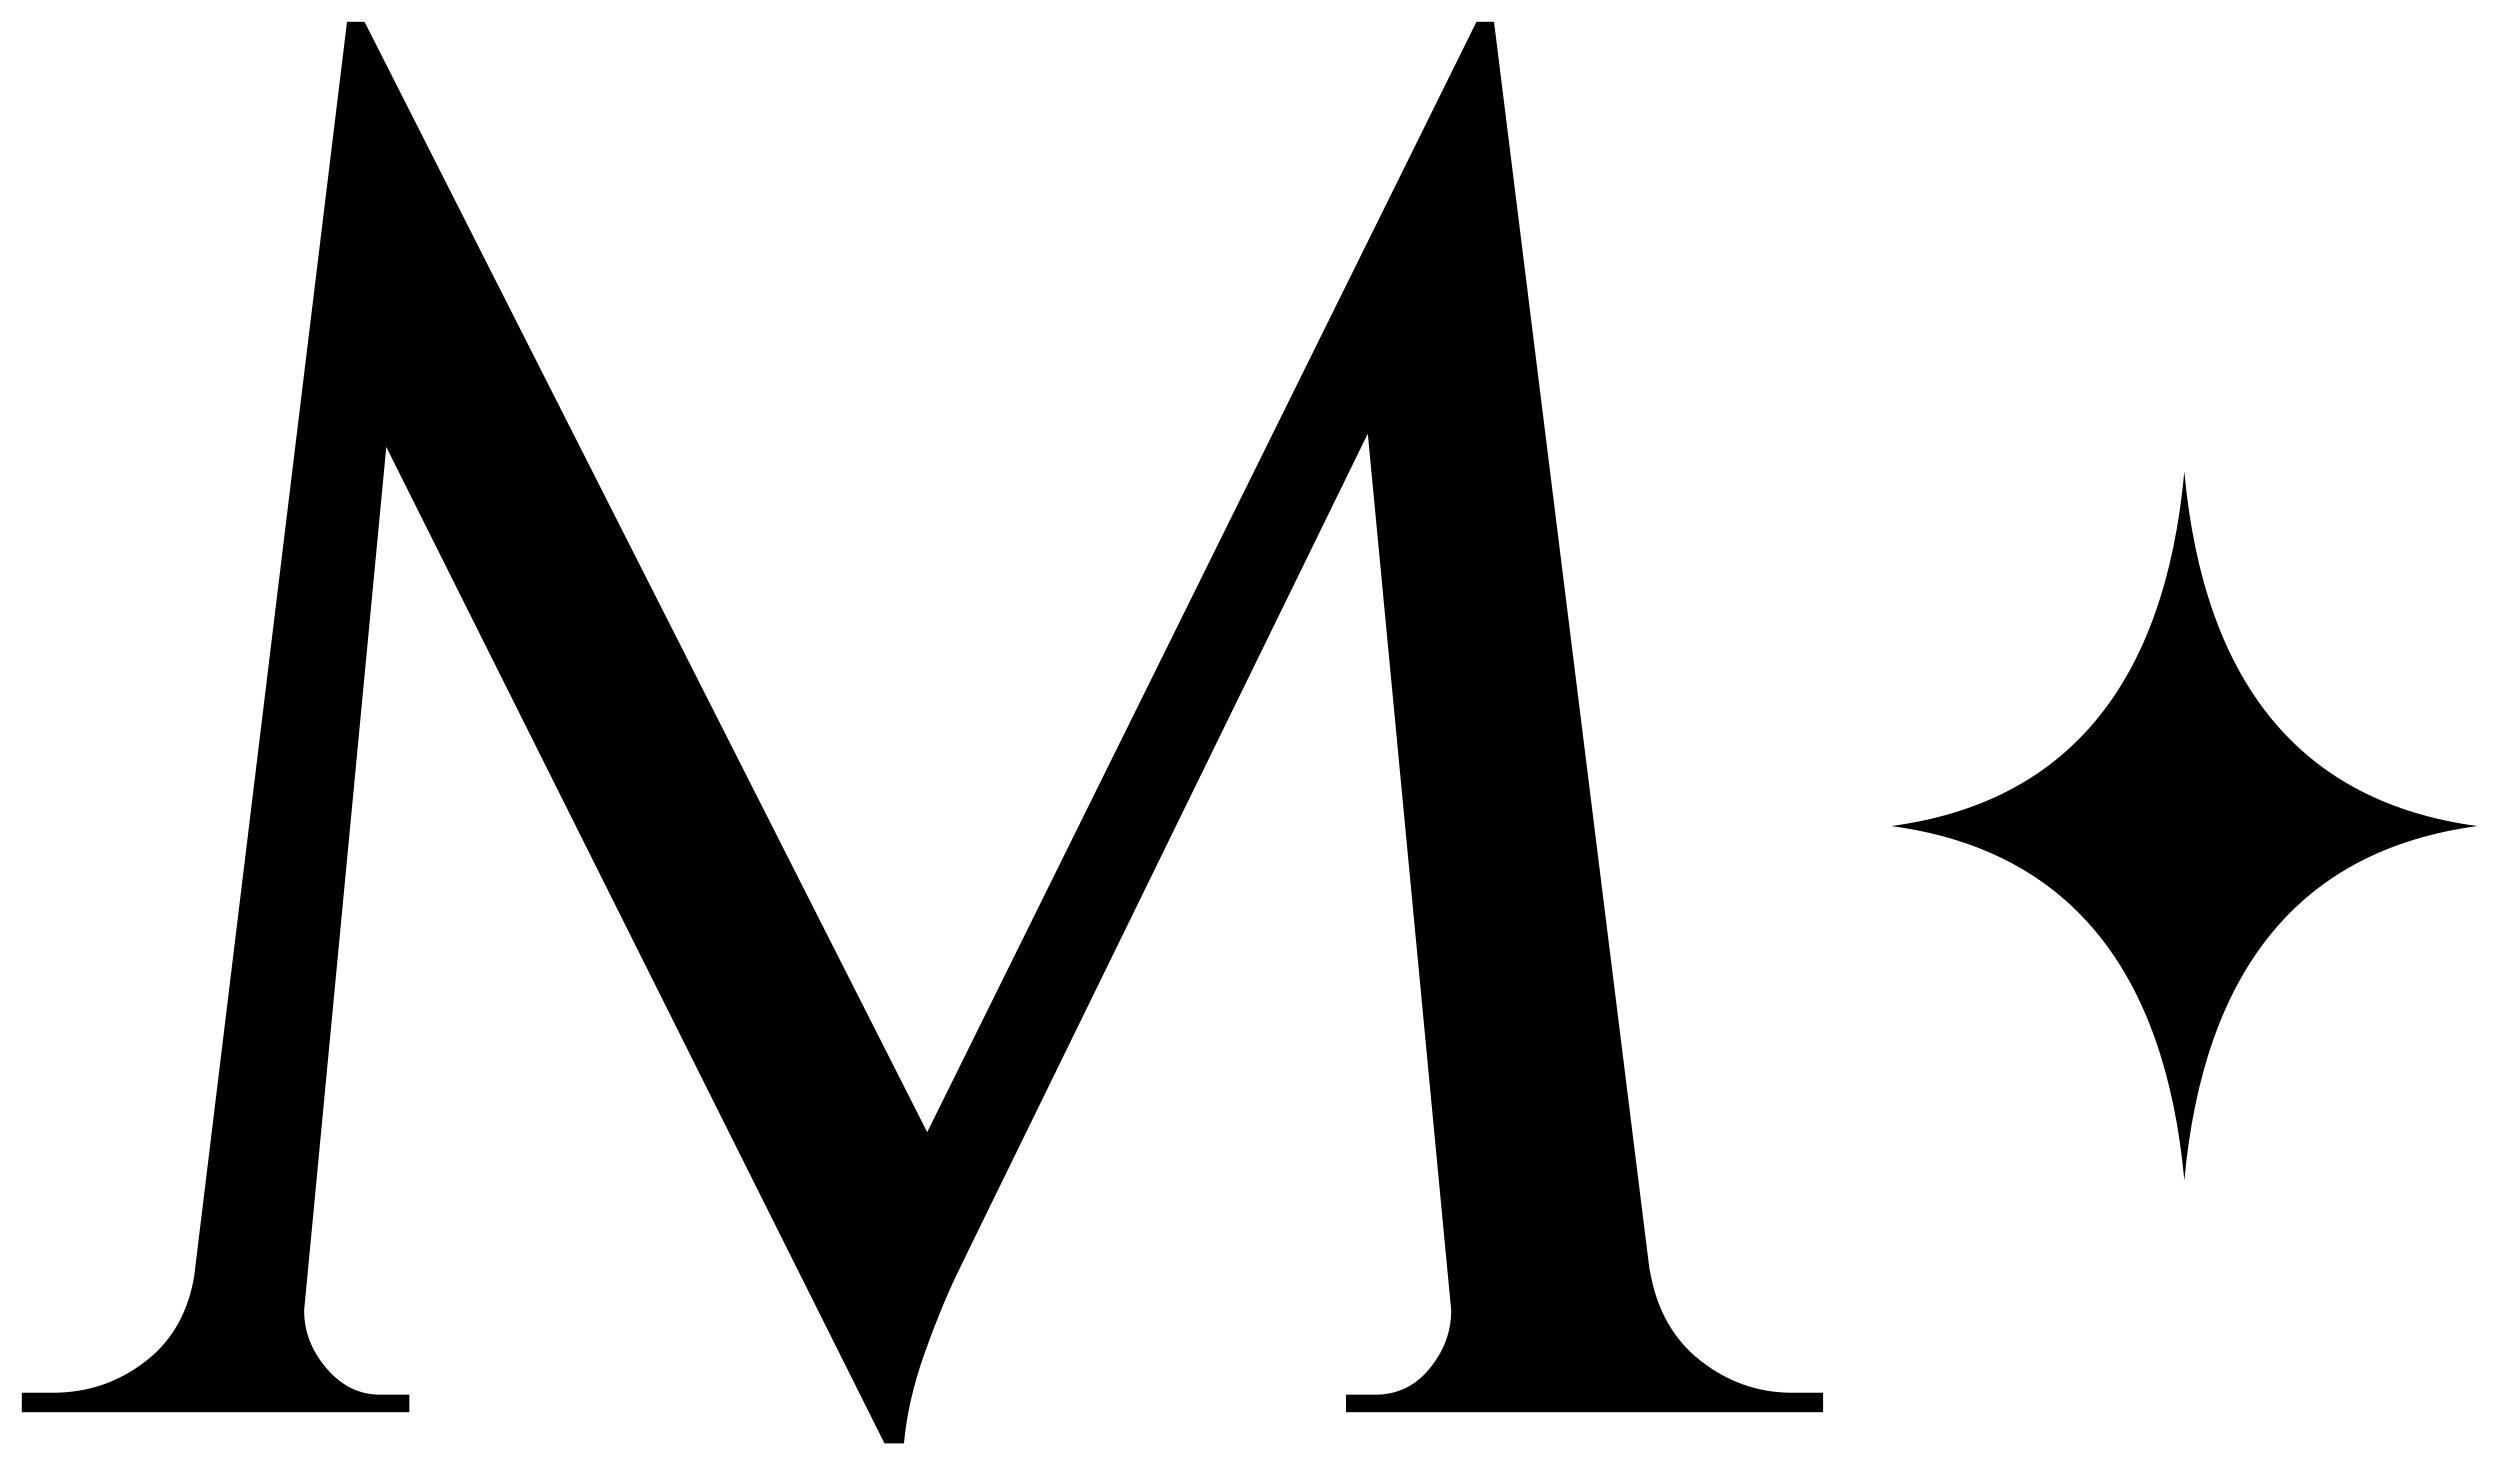
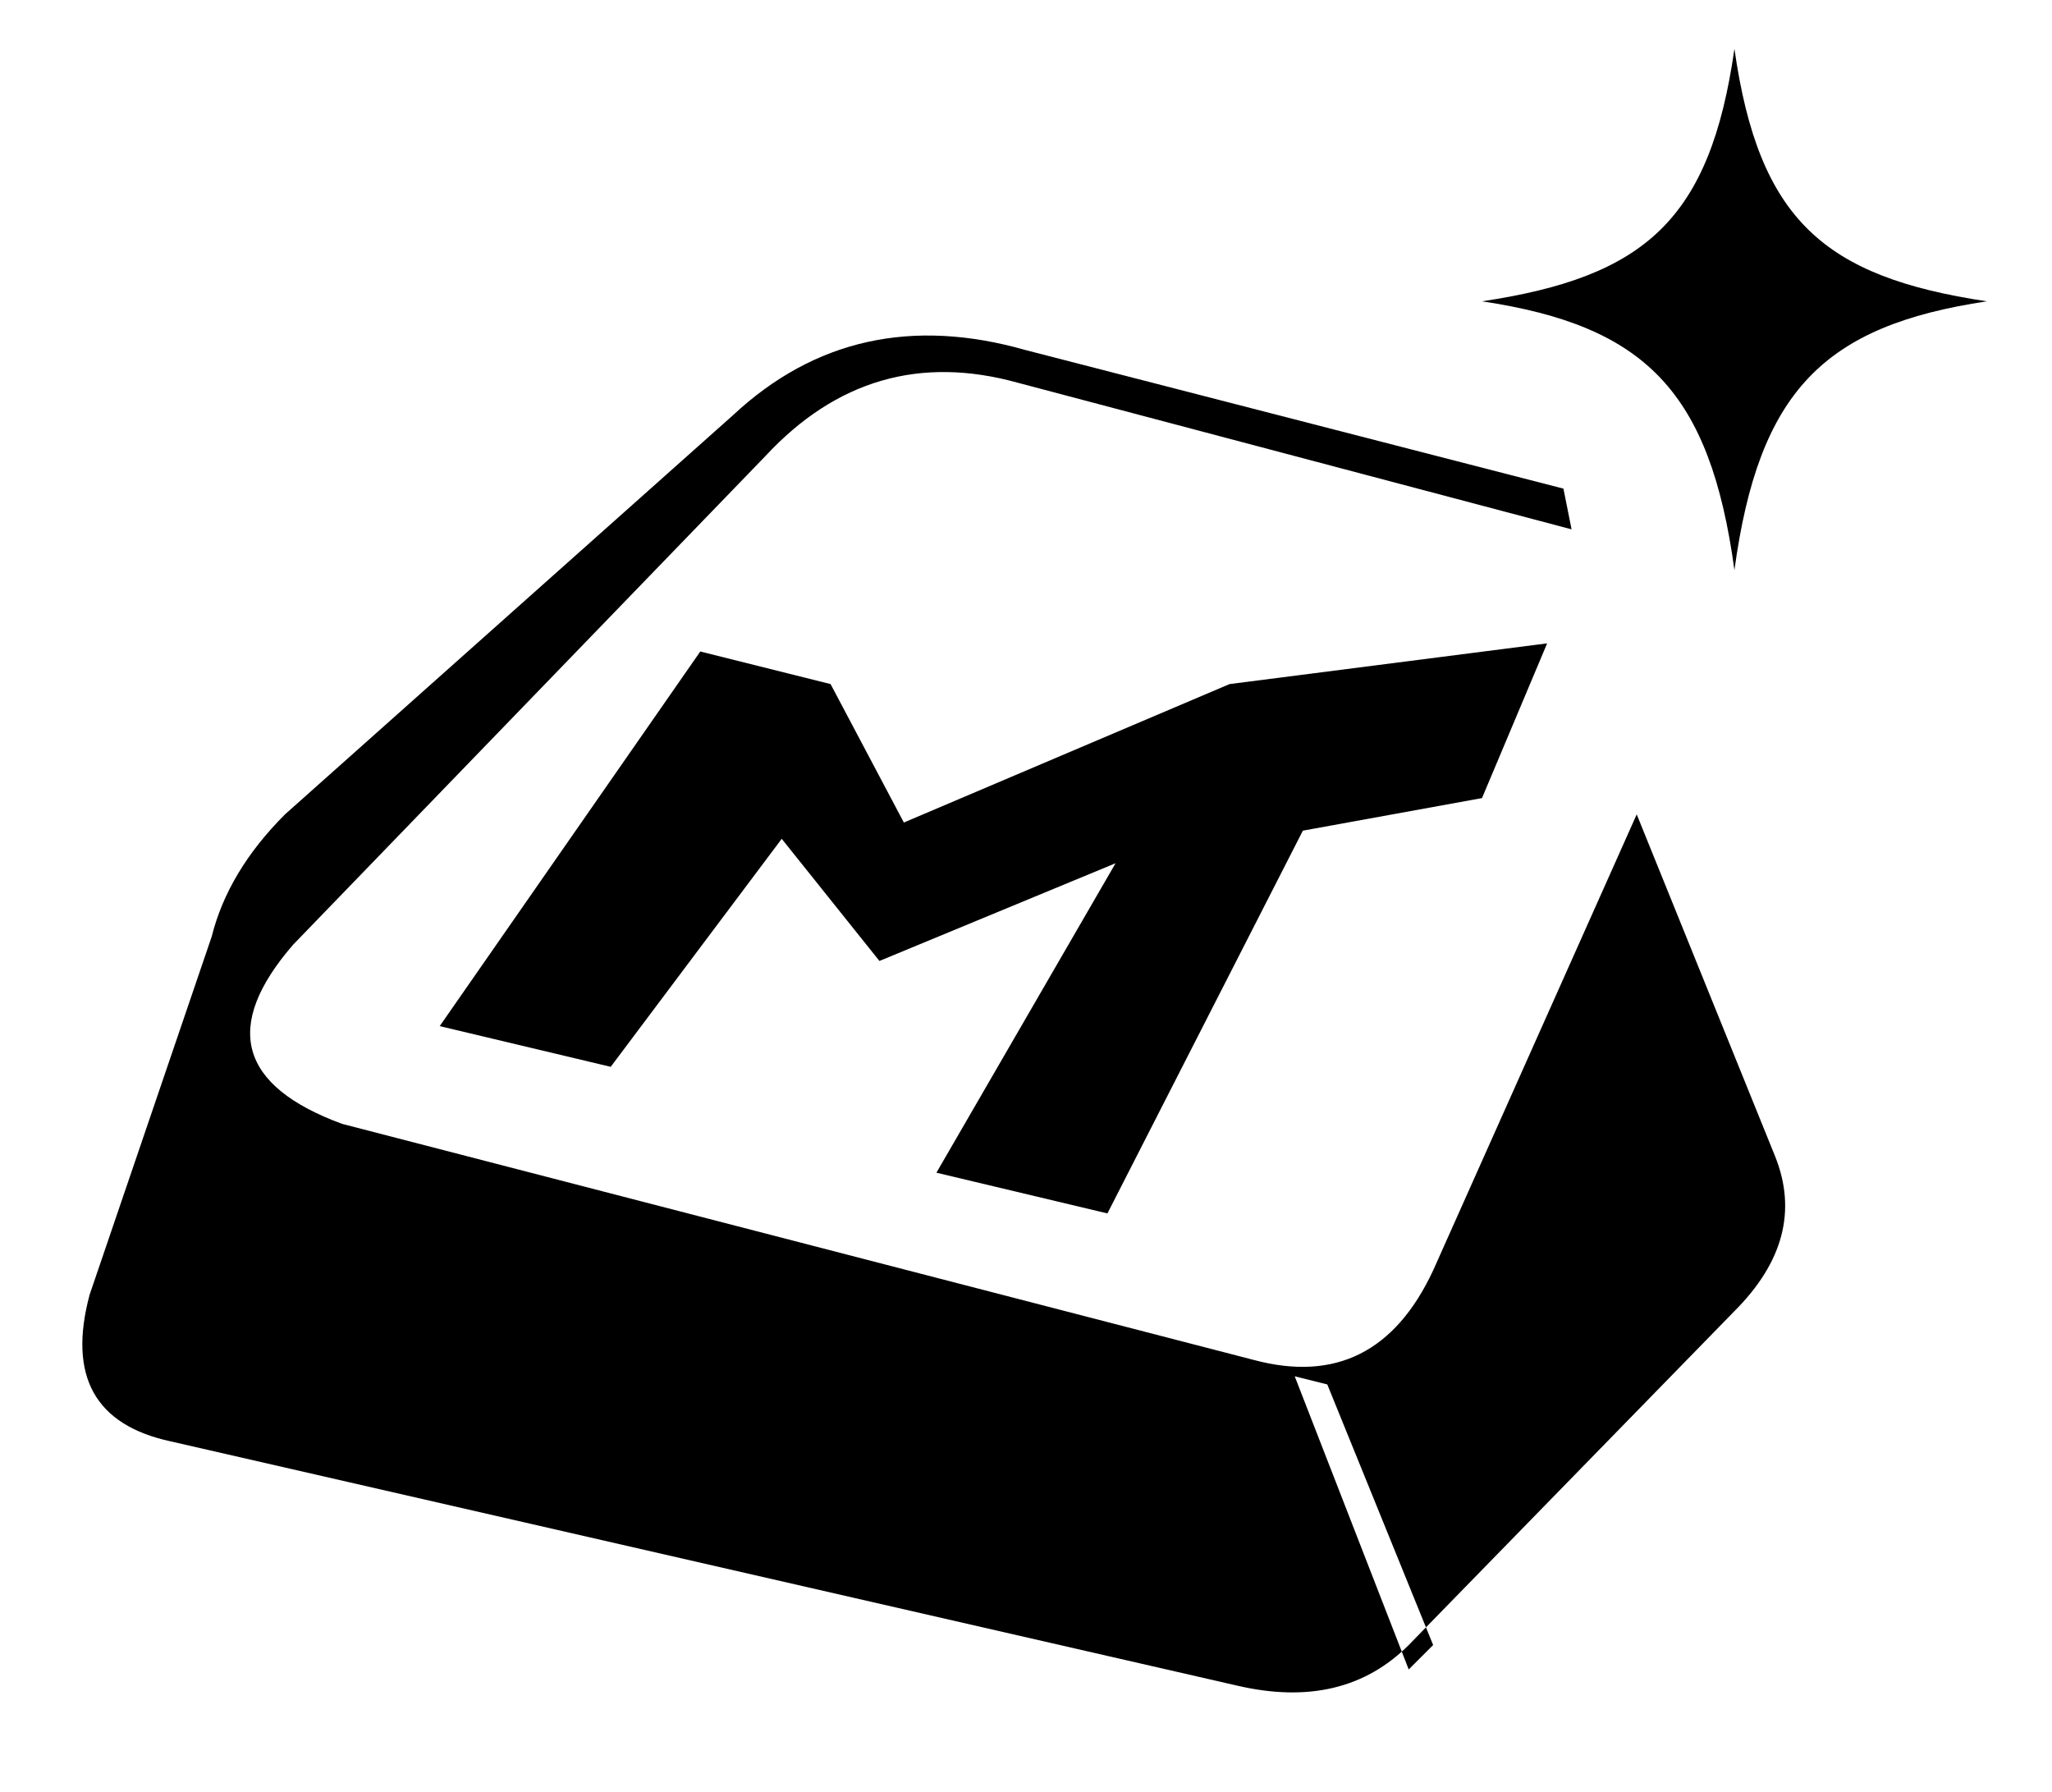
- <svg xmlns="http://www.w3.org/2000/svg" viewBox="-16 -1036 1834 1075" width="1834" height="1075">
-   <path d="M601.43 -78.57L1067.14 -1020L1078.57 -904.29L698.57 -127.14Q698.57 -127.14 686.43 -102.14Q674.29 -77.14 662.14 -42.86Q650 -8.57 647.14 22.86L647.14 22.86L632.86 22.86L601.43 -78.57M127.14 -104.29L158.57 -104.29L158.57 0L0 0L0 -14.29Q1.43 -14.29 12.14 -14.29Q22.86 -14.29 22.86 -14.29L22.86 -14.29Q61.43 -14.29 91.43 -37.86Q121.43 -61.43 127.14 -104.29L127.14 -104.29M197.14 -81.43L207.14 -81.43Q207.14 -80 207.14 -78.57Q207.14 -77.14 207.14 -74.29L207.14 -74.29Q207.14 -51.43 223.57 -32.14Q240 -12.86 262.86 -12.86L262.86 -12.86L284.29 -12.86L284.29 0L197.14 0L197.14 -81.43M114.29 0L238.57 -1020L251.43 -1020L287.14 -915.71L200 0L114.29 0M221.43 -800L251.43 -1020L681.43 -171.43L632.86 22.86L221.43 -800M1067.14 -1020L1080 -1020L1207.14 0L1055.71 0L980 -795.71L1067.14 -1020M1164.29 0L1164.29 -104.29L1194.29 -104.29Q1201.43 -61.43 1231.43 -37.86Q1261.43 -14.29 1298.57 -14.29L1298.57 -14.29Q1298.57 -14.29 1310 -14.29Q1321.43 -14.29 1321.43 -14.29L1321.43 -14.29L1321.43 0L1164.29 0M1048.57 -81.43L1048.57 -81.43L1058.57 -81.43L1058.57 0L971.43 0L971.43 -12.86L992.86 -12.86Q1017.14 -12.86 1032.86 -32.14Q1048.57 -51.43 1048.57 -74.29L1048.57 -74.29Q1048.57 -77.14 1048.57 -78.57Q1048.57 -80 1048.57 -81.43 M1586.43 -690Q1607.93 -456 1801.43 -430Q1607.93 -404 1586.43 -170Q1564.93 -404 1371.43 -430Q1564.93 -456 1586.43 -690Z" fill="#000" fill-rule="nonzero" />
+ <svg xmlns="http://www.w3.org/2000/svg" width="252" height="220" viewBox="-6 -6 252 220">
+   <path fill="#000" fill-rule="evenodd" d="M187 59L119 41Q101 36 88 50L30 110Q17 125 36 132L148 161Q163 165 170 150L195 94L212 136Q216 146 207 155L167 196Q159 204 146 201L15 171Q1 168 5 153L20 109Q22 101 29 94L84 45Q99 31 120 37L186 54ZM153 163L167 199L170 196L157 164ZM48 120L80 74L96 78L105 95L145 78L184 73L176 92L154 96L130 143L109 138L131 100L102 112L90 97L69 125Z" />
+   <path fill="#000" d="M207 0C210 21 218 28 238 31C218 34 210 42 207 64C204 42 196 34 176 31C196 28 204 21 207 0Z" />
</svg>
